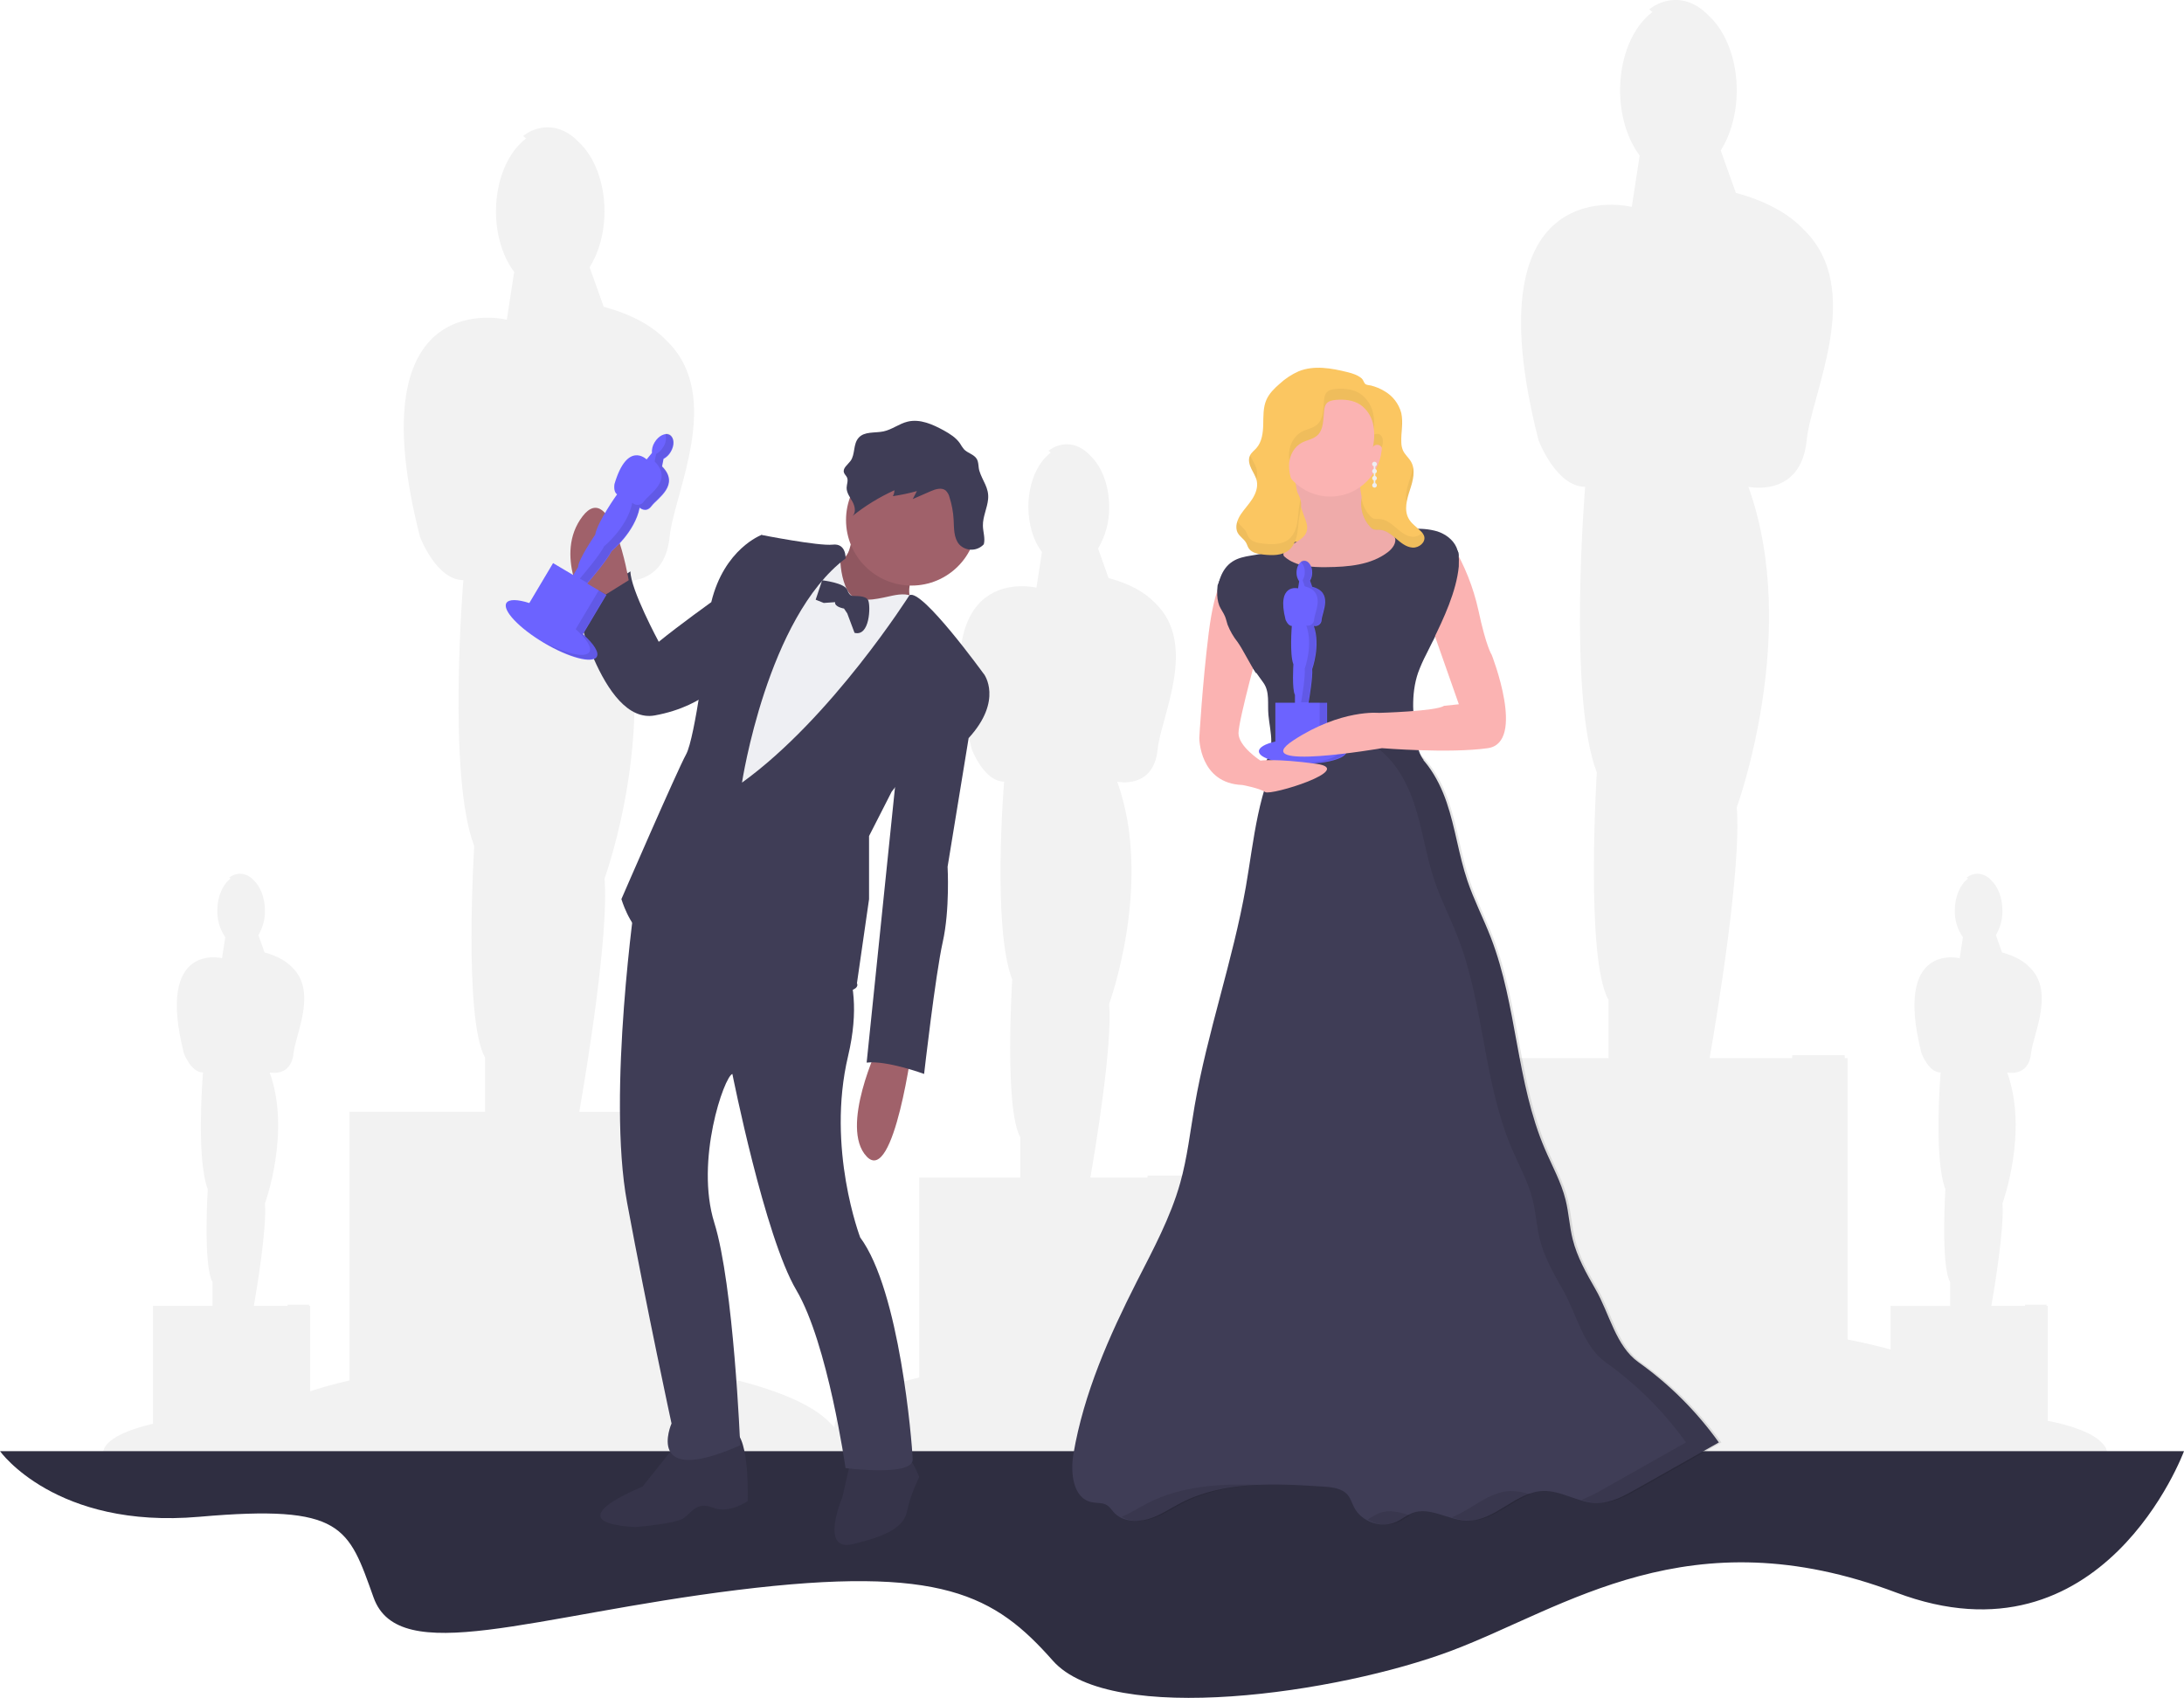
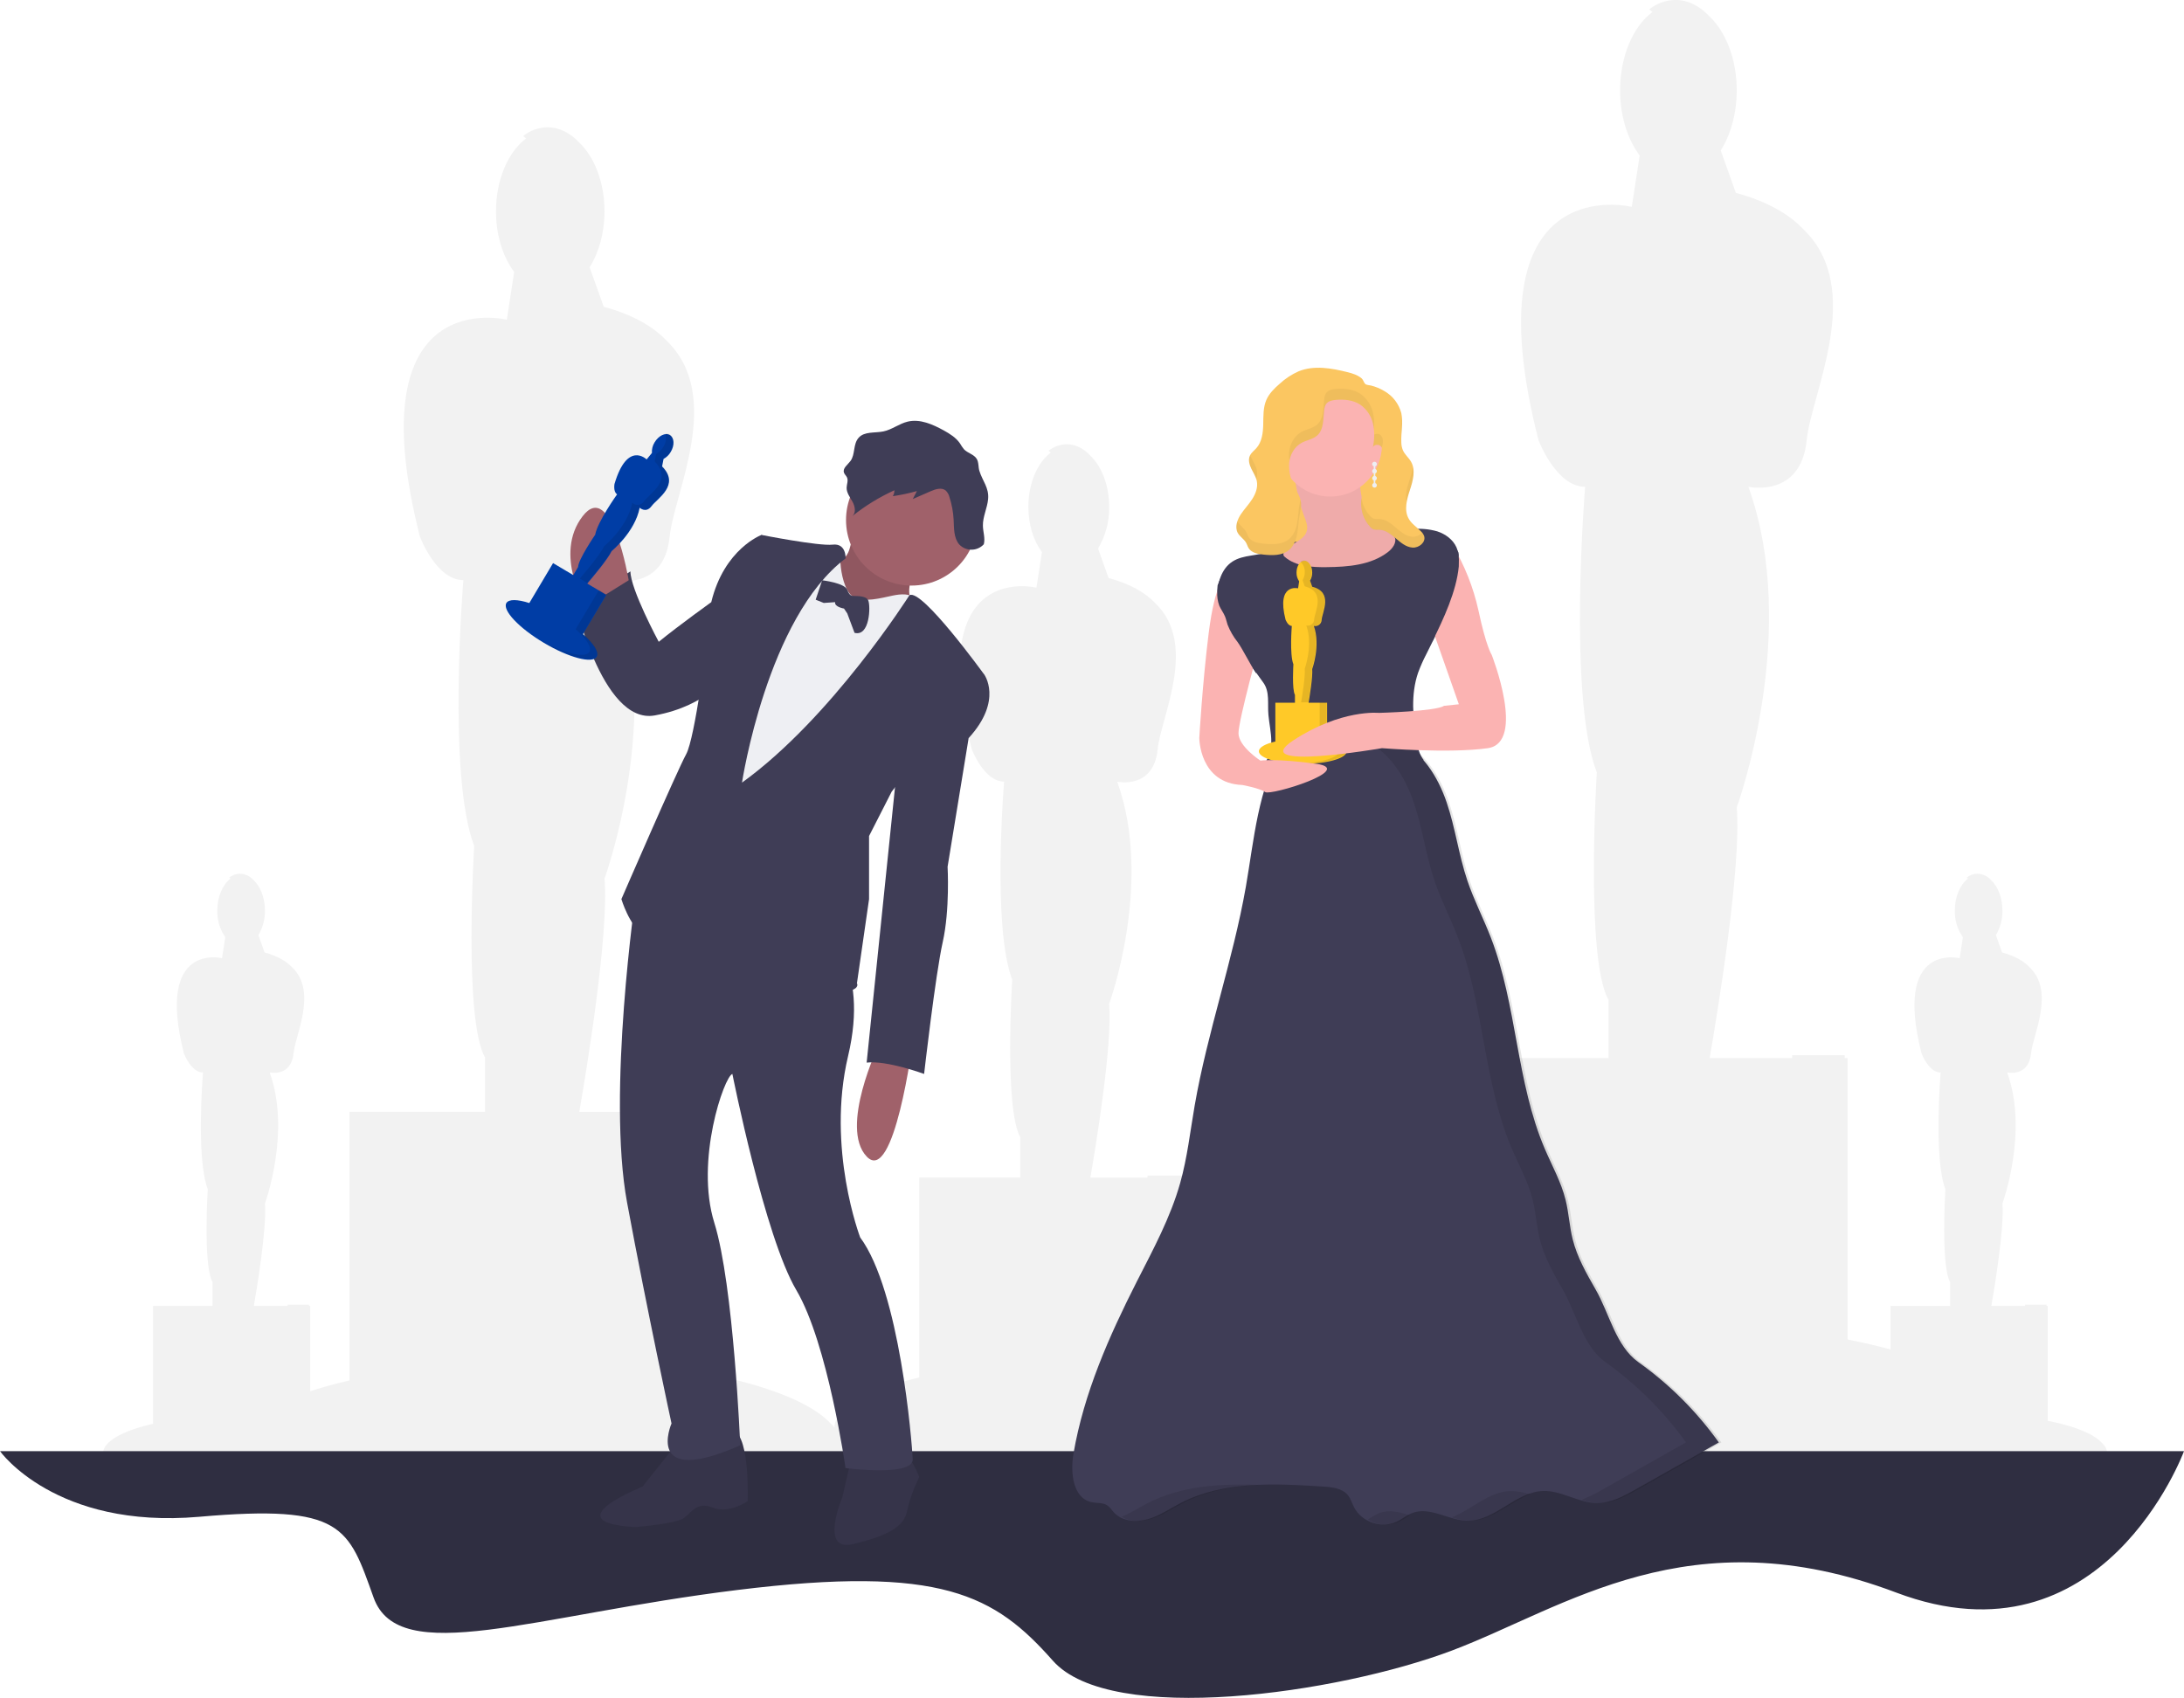
<svg xmlns="http://www.w3.org/2000/svg" data-name="Layer 1" width="1081" height="840.51" viewBox="0 0 1081 840.51">
  <path d="M1039.16,719.07C1029,708.26,1005.49,699,974,692.87V553.55h-1.44v-1.44h-26v1.44H905.71c3.66-21.08,15.87-94.58,13.41-124.1,0,0,31.74-86.57,5.77-158.72,0,0,26,5.77,28.86-23.09,2.33-23.3,29.08-74.78-1.64-104.4-7.21-7.56-17.93-13.81-33.41-18l-7.51-21c4.9-7.75,7.93-18.21,7.93-29.74,0-15.53-5.46-29.14-13.64-36.78-4.71-5-10.46-8-16.67-8a21.38,21.38,0,0,0-13,4.66c.54.41,1.06.85,1.58,1.31-9.49,7.09-16,21.78-16,38.76,0,12.85,3.75,24.36,9.68,32.29l-3.91,25.43S786.36,112,821,247.64c0,0,8.66,23.09,23.09,23.09,0,0-8.66,103.89,5.77,141.41,0,0-5.77,92.35,5.78,112.55v28.86H783.48v142.9c-36.94,8.46-60.61,21.45-60.61,36,0,25.51,72.36,46.18,161.62,46.18S1046.1,758,1046.1,732.48C1046.1,727.82,1043.66,723.32,1039.16,719.07Z" transform="translate(-59.5 -29.75)" fill="#f2f2f2" />
  <path d="M470.42,734.21c-9.43-10.06-31.33-18.67-60.68-24.38V580.18H408.4v-1.34H384.23v1.34h-38c3.41-19.61,14.77-88,12.48-115.48,0,0,29.54-80.57,5.37-147.71,0,0,24.17,5.37,26.86-21.48,2.17-21.68,27.06-69.59-1.53-97.15-6.71-7-16.68-12.85-31.08-16.73l-7-19.58c4.57-7.22,7.38-16.94,7.38-27.68,0-14.45-5.07-27.11-12.69-34.22-4.38-4.66-9.73-7.4-15.51-7.4a19.86,19.86,0,0,0-12.08,4.34c.5.38,1,.79,1.47,1.21-8.83,6.6-14.9,20.27-14.9,36.07,0,12,3.5,22.67,9,30l-3.64,23.66s-75.19-18.8-43,107.43c0,0,8.06,21.48,21.49,21.48,0,0-8.06,96.68,5.37,131.6,0,0-5.37,85.94,5.37,104.74v26.85H232.49v133c-34.37,7.87-56.4,20-56.4,33.53,0,23.73,67.34,43,150.4,43s150.39-19.24,150.39-43C476.88,742.35,474.61,738.16,470.42,734.21Z" transform="translate(-59.5 -29.75)" fill="#f2f2f2" />
  <path d="M691.69,727.44c-7-7.5-23.34-13.91-45.2-18.16V612.72h-1v-1h-18v1h-28.3c2.54-14.61,11-65.56,9.3-86,0,0,22-60,4-110,0,0,18,4,20-16,1.62-16.15,20.16-51.83-1.14-72.36-5-5.24-12.42-9.57-23.15-12.46L603,301.29a39,39,0,0,0,5.5-20.62c0-10.76-3.78-20.19-9.46-25.49-3.26-3.47-7.24-5.51-11.54-5.51a14.8,14.8,0,0,0-9,3.24c.38.28.74.58,1.1.9-6.58,4.91-11.1,15.09-11.1,26.86,0,8.91,2.61,16.89,6.72,22.38l-2.72,17.63s-56-14-32,80c0,0,6,16,16,16,0,0-6,72,4,98,0,0-4,64,4,78v20h-50v99c-25.6,5.86-42,14.87-42,25,0,17.68,50.15,32,112,32s112-14.33,112-32C696.5,733.5,694.81,730.38,691.69,727.44Z" transform="translate(-59.5 -29.75)" fill="#f2f2f2" />
  <path d="M1099.66,743.82c-4.14-4.42-13.75-8.2-26.63-10.71v-56.9h-.59v-.59h-10.61v.59h-16.68c1.5-8.61,6.49-38.64,5.48-50.69,0,0,13-35.37,2.36-64.84,0,0,10.61,2.36,11.79-9.43,1-9.51,11.88-30.54-.67-42.64-2.95-3.09-7.33-5.64-13.65-7.34l-3.07-8.6a22.9,22.9,0,0,0,3.24-12.15c0-6.34-2.23-11.9-5.57-15a9.35,9.35,0,0,0-6.81-3.25,8.74,8.74,0,0,0-5.3,1.91,7.81,7.81,0,0,1,.64.53c-3.87,2.89-6.53,8.89-6.53,15.83a22.28,22.28,0,0,0,4,13.19l-1.6,10.39s-33-8.25-18.86,47.15c0,0,3.54,9.43,9.43,9.43,0,0-3.53,42.44,2.36,57.76,0,0-2.36,37.73,2.36,46v11.79H995.23v58.37c-15.09,3.45-24.76,8.76-24.76,14.71,0,10.42,29.56,18.87,66,18.87s66-8.45,66-18.87C1102.5,747.39,1101.5,745.55,1099.66,743.82Z" transform="translate(-59.5 -29.75)" fill="#f2f2f2" />
  <path d="M239.66,743.82c-4.14-4.42-13.75-8.2-26.63-10.71v-56.9h-.59v-.59H201.83v.59H185.15c1.5-8.61,6.49-38.64,5.48-50.69,0,0,13-35.37,2.36-64.84,0,0,10.61,2.36,11.79-9.43.95-9.51,11.88-30.54-.67-42.64-3-3.09-7.33-5.64-13.65-7.34l-3.07-8.6a22.9,22.9,0,0,0,3.24-12.15c0-6.34-2.23-11.9-5.57-15a9.35,9.35,0,0,0-6.81-3.25,8.74,8.74,0,0,0-5.3,1.91,7.81,7.81,0,0,1,.64.53c-3.87,2.89-6.53,8.89-6.53,15.83A22.28,22.28,0,0,0,171,493.71l-1.6,10.39s-33-8.25-18.86,47.15c0,0,3.54,9.43,9.43,9.43,0,0-3.53,42.44,2.36,57.76,0,0-2.36,37.73,2.36,46v11.79H135.23v58.37c-15.09,3.45-24.76,8.76-24.76,14.71,0,10.42,29.56,18.87,66,18.87s66-8.45,66-18.87C242.5,747.39,241.5,745.55,239.66,743.82Z" transform="translate(-59.5 -29.75)" fill="#f2f2f2" />
  <path d="M59.5,748.13h1081s-40,108.72-142.47,70-163.71,7.5-219.95,28.74-168.71,37.5-197.45,5-55-47.49-156.21-35-167.47,38.74-180,3.75-15-46.24-86.23-40S59.5,748.13,59.5,748.13Z" transform="translate(-59.5 -29.75)" fill="#2f2e41" />
  <path d="M694.24,399.7c-12.14,20.64-14,45.48-18.09,69.06-6.42,36.54-19,71.78-25.34,108.34-2.21,12.79-3.64,25.76-7.15,38.25-4.82,17.16-13.42,33-21.49,48.85-13.74,27.08-26.21,55.24-31.34,85.17-1.6,9.33-.35,22,8.89,24,2.64.59,5.61.12,7.86,1.62,1.32.87,2.16,2.28,3.22,3.45,4.06,4.48,11.05,5,16.85,3.37s10.86-5.21,16.24-8c21.36-11,46.68-9.69,70.64-8.13,4.41.28,9.36.83,12.15,4.27,1.41,1.75,2,4,3.05,6,3.72,7.25,13.54,10.62,20.92,7.18,2.76-1.29,5.13-3.36,8-4.42,8.77-3.27,18,3.82,27.39,3.87,13.5.06,23.66-14.24,37.15-14.73,9.2-.33,17.61,5.94,26.81,6,6.9,0,13.26-3.48,19.26-6.87l41-23.16a170.64,170.64,0,0,0-39.73-39.68c-11.29-8-14.34-24-21.23-36-4.55-7.94-9.15-16-11.37-24.87-1.6-6.4-1.92-13.06-3.5-19.47-2.19-8.84-6.7-16.89-10.28-25.26-14.2-33.16-13.72-71-26.73-104.65-3.66-9.48-8.37-18.55-11.62-28.18-4.28-12.68-5.95-26.12-10.27-38.78s-12-25.09-24.25-30.54a48.75,48.75,0,0,0-16.72-3.63C720.25,391.84,707.52,394.3,694.24,399.7Z" transform="translate(-59.5 -29.75)" fill="#3f3d56" />
  <rect x="631.06" y="201.78" width="57.04" height="76.06" fill="#fbc661" />
  <path d="M746.06,290.53c-2.9-.45-5.86,0-8.79,0-7.21-.09-9.26,8.62-16.45,9.33-8.77.86-20.93-4.69-28.26.21a28.39,28.39,0,0,1-4.24,2.44c-6,2.64-13.33,1.66-18.82,5.25S662,318.44,662,325a17.38,17.38,0,0,0,1,6.91c.77,1.87,2.05,3.49,2.82,5.36.54,1.32.82,2.73,1.27,4.09a33.48,33.48,0,0,0,5,8.64l12.7,17.67c3.33,4.64,2,10.38,2.54,16.07.4,4.37,1.42,8.69,1.41,13.07s-1.21,9-4.48,12q11.28-.69,22.49-2.07c6.16-.76,12.3-1.67,18.49-2.11,13-.92,26.06.27,39,1.46-2.14-2.66-3.11-6.37-3.64-9.74-1.76-11.18-2.87-22.89.81-33.59a79.28,79.28,0,0,1,4.15-9.34l3.95-7.95c5.59-11.24,10.81-22.76,12-35.26a19,19,0,0,0-1.11-9.5c-1.73-3.87-5.47-6.59-9.5-7.91a33.39,33.39,0,0,0-12.6-1.1C754.36,291.89,750,291.13,746.06,290.53Z" transform="translate(-59.5 -29.75)" fill="#3f3d56" />
  <path d="M705,285.27c.91,2.38,2,4.93,1.29,7.39-1.32,4.88-8.06,5.87-11,10a2.13,2.13,0,0,0-.45,2.11,2.32,2.32,0,0,0,.54.63c5.49,4.78,13.43,5.19,20.71,5.11,10.61-.1,21.94-1,30.35-7.43,2.35-1.8,4.56-4.8,3.36-7.51-.93-2.07-3.38-2.85-5.41-3.87-4.55-2.29-7.81-6.65-9.61-11.42s-2.26-9.92-2.34-15a4.25,4.25,0,0,0-.54-2.5c-.7-1-2-1.15-3.23-1.23a96.57,96.57,0,0,0-20.53.82c-1.92.28-5.58.54-6.93,2.11s-.57,3.43-.31,5.14A76.79,76.79,0,0,0,705,285.27Z" transform="translate(-59.5 -29.75)" fill="#fbb3b2" />
  <path d="M705,285.27c.91,2.38,2,4.93,1.29,7.39-1.32,4.88-8.06,5.87-11,10a2.13,2.13,0,0,0-.45,2.11,2.32,2.32,0,0,0,.54.63c5.49,4.78,13.43,5.19,20.71,5.11,10.61-.1,21.94-1,30.35-7.43,2.35-1.8,4.56-4.8,3.36-7.51-.93-2.07-3.38-2.85-5.41-3.87-4.55-2.29-7.81-6.65-9.61-11.42s-2.26-9.92-2.34-15a4.25,4.25,0,0,0-.54-2.5c-.7-1-2-1.15-3.23-1.23a96.57,96.57,0,0,0-20.53.82c-1.92.28-5.58.54-6.93,2.11s-.57,3.43-.31,5.14A76.79,76.79,0,0,0,705,285.27Z" transform="translate(-59.5 -29.75)" opacity="0.05" />
  <circle cx="658.41" cy="220.21" r="25.61" fill="#fbb3b2" />
  <path d="M742.33,778.75a35.36,35.36,0,0,0-5.79,3.22,16.45,16.45,0,0,0,15.28,1.2c1.94-.91,3.68-2.2,5.54-3.25C752.24,778.32,747.21,776.93,742.33,778.75Z" transform="translate(-59.5 -29.75)" opacity="0.1" />
  <path d="M627.59,773.86c-4.33,2.22-8.46,4.93-12.93,6.78,4.06,2.42,9.49,2.53,14.16,1.18,5.8-1.69,10.86-5.21,16.23-8,11.72-6,24.64-8.35,37.86-9C663.75,764.18,644.44,765.2,627.59,773.86Z" transform="translate(-59.5 -29.75)" opacity="0.1" />
  <path d="M871.68,704.13c-11.29-8-14.33-24-21.23-36-4.55-7.94-9.15-16-11.37-24.87-1.6-6.4-1.92-13.06-3.5-19.47-2.18-8.84-6.69-16.89-10.27-25.26-14.2-33.16-13.73-71-26.73-104.65-3.67-9.48-8.38-18.55-11.63-28.18-4.27-12.68-6-26.12-10.27-38.78s-12-25.09-24.25-30.54c-5.23-2.34-11-3.25-16.72-3.63a87,87,0,0,0-14.48.25A44.88,44.88,0,0,1,735,396.4c12.22,5.45,19.93,17.88,24.25,30.54s6,26.1,10.27,38.78c3.25,9.63,8,18.7,11.62,28.18,13,33.65,12.53,71.49,26.73,104.65,3.59,8.37,8.1,16.42,10.28,25.26,1.58,6.41,1.9,13.07,3.5,19.47,2.22,8.87,6.82,16.93,11.37,24.87,6.89,12,9.94,27.94,21.23,36A170.64,170.64,0,0,1,894,743.81l-41,23.16a70.8,70.8,0,0,1-10.75,5.26,30.3,30.3,0,0,0,9,1.61c6.89,0,13.25-3.48,19.25-6.87l41-23.16A170.45,170.45,0,0,0,871.68,704.13Z" transform="translate(-59.5 -29.75)" opacity="0.1" />
  <path d="M806.87,767.89c-10.57.38-19.1,9.25-28.8,13a32.66,32.66,0,0,0,9.11,1.69c10.86,0,19.56-9.19,29.57-13.06A29.38,29.38,0,0,0,806.87,767.89Z" transform="translate(-59.5 -29.75)" opacity="0.1" />
-   <path d="M716.36,396.51V377.62h-9.17c.49-2.83,2.13-12.72,1.8-16.69,0,0,4.27-11.64.78-21.34a3.14,3.14,0,0,0,3.88-3.1c.38-3.88,5.82-13.58-4.66-16.3l-1.07-3a7.52,7.52,0,0,0,1.07-4c0-3.21-1.74-5.82-3.88-5.82s-3.88,2.61-3.88,5.82a7.34,7.34,0,0,0,1.3,4.35L702,321s-10.86-2.72-6.2,15.52c0,0,1.16,3.1,3.1,3.1,0,0-1.16,14,.78,19,0,0-.78,12.41.77,15.13v3.88h-9.7v19.21c-5,1.14-8.15,2.89-8.15,4.85,0,3.43,9.73,6.21,21.73,6.21s21.73-2.78,21.73-6.21C726.06,399.52,722.21,397.62,716.36,396.51Z" transform="translate(-59.5 -29.75)" fill="#6c63ff" />
+   <path d="M716.36,396.51V377.62h-9.17c.49-2.83,2.13-12.72,1.8-16.69,0,0,4.27-11.64.78-21.34a3.14,3.14,0,0,0,3.88-3.1c.38-3.88,5.82-13.58-4.66-16.3l-1.07-3a7.52,7.52,0,0,0,1.07-4c0-3.21-1.74-5.82-3.88-5.82s-3.88,2.61-3.88,5.82a7.34,7.34,0,0,0,1.3,4.35L702,321s-10.86-2.72-6.2,15.52c0,0,1.16,3.1,3.1,3.1,0,0-1.16,14,.78,19,0,0-.78,12.41.77,15.13v3.88h-9.7v19.21c-5,1.14-8.15,2.89-8.15,4.85,0,3.43,9.73,6.21,21.73,6.21s21.73-2.78,21.73-6.21C726.06,399.52,722.21,397.62,716.36,396.51Z" transform="translate(-59.5 -29.75)" fill="#FFC928" />
  <path d="M705.3,313a7.55,7.55,0,0,1-1.06,4l1.06,3c10.48,2.71,5.05,12.41,4.66,16.29a3.15,3.15,0,0,1-3.88,3.11c3.49,9.7-.78,21.34-.78,21.34.33,4-1.31,13.85-1.8,16.69H707c.49-2.84,2.14-12.72,1.81-16.69,0,0,4.26-11.64.77-21.34a3.15,3.15,0,0,0,3.88-3.11c.39-3.88,5.82-13.58-4.65-16.29l-1.07-3a7.55,7.55,0,0,0,1.07-4c0-3.21-1.74-5.82-3.88-5.82a2.87,2.87,0,0,0-1.75.63A6.57,6.57,0,0,1,705.3,313Z" transform="translate(-59.5 -29.75)" opacity="0.1" />
  <path d="M716.17,396.31V377.43h-3.49v18.88c5.84,1.12,9.7,3,9.7,5.17,0,3.27-8.8,5.94-20,6.19l1.75,0c12,0,21.73-2.78,21.73-6.21C725.87,399.33,722,397.43,716.17,396.31Z" transform="translate(-59.5 -29.75)" opacity="0.1" />
  <path d="M726.54,214c-8-2-16.6-3.53-24.22-.46a34.63,34.63,0,0,0-9.52,6.27c-2.59,2.25-5.11,4.74-6.49,7.89-1.65,3.8-1.46,8.1-1.56,12.24s-.65,8.58-3.4,11.67c-1.07,1.2-2.46,2.18-3.15,3.64-1,2-.34,4.47.64,6.5s2.29,3.95,2.74,6.17c.61,3.07-.58,6.25-2.27,8.89s-3.89,4.92-5.64,7.53-3.11,6.35-1.52,9.22c1,1.85,3.06,3,4.1,4.82.5.87.75,1.88,1.28,2.73,1.47,2.33,4.56,2.9,7.29,3.18,4.37.46,9.24.6,12.63-2.2,2.33-1.92,3.51-4.91,4.08-7.88s.59-6,1.12-9c.38-2.14,1-4.28.82-6.44-.25-2.88-1.92-5.41-3.23-8A21.86,21.86,0,0,1,697.58,259c.39-4.06,2.53-8.07,6.11-10,2.52-1.39,5.63-1.74,7.77-3.66,3.39-3,2.88-8.32,3.49-12.81a6.11,6.11,0,0,1,.95-2.81c1.06-1.44,3-1.83,4.8-2,4.19-.36,8.64.09,12.15,2.42a15.71,15.71,0,0,1,6.3,9.68,27.72,27.72,0,0,1-.21,11.75c.14-1.69,2.74-2.15,3.94-1s1.26,3.13.92,4.79c-1.4,7-7.74,12-9.87,18.8a17,17,0,0,0,3.66,16.3,4.63,4.63,0,0,0,2,1.42,8.56,8.56,0,0,0,2.43.12c3.19,0,5.93,2.19,8.36,4.27s5,4.31,8.24,4.56,6.73-2.67,5.77-5.72a6.18,6.18,0,0,0-1.63-2.38c-2-2.06-4.62-3.68-6-6.2-2.41-4.23-.94-9.52.58-14.15s3-9.93.53-14.14c-1.16-2-3.1-3.5-4-5.62a10.58,10.58,0,0,1-.77-3.86c-.21-4.84,1-9.77,0-14.49a17.7,17.7,0,0,0-8.33-10.88,24.07,24.07,0,0,0-6.68-2.79c-.91-.23-2.29-.18-2.93-.86s-.86-1.89-1.67-2.65C731.53,215.41,728.93,214.59,726.54,214Z" transform="translate(-59.5 -29.75)" fill="#fbc661" />
  <path d="M742.88,245.19a2.7,2.7,0,0,0-3.19-.26,32.78,32.78,0,0,1-.69,6.32c.44-1.41,2.76-1.73,3.88-.63a3.38,3.38,0,0,1,.57.75,13.46,13.46,0,0,0,.35-1.39C744.14,248.32,744.09,246.38,742.88,245.19Z" transform="translate(-59.5 -29.75)" opacity="0.05" />
  <path d="M753,243.38a11.69,11.69,0,0,0,.09,1.19,49.33,49.33,0,0,0,.19-8.23A63.74,63.74,0,0,0,753,243.38Z" transform="translate(-59.5 -29.75)" opacity="0.05" />
  <path d="M739,251.25a1.91,1.91,0,0,0-.06.33Z" transform="translate(-59.5 -29.75)" opacity="0.05" />
  <path d="M755.67,278.46a42.46,42.46,0,0,1,1.6-6c1.21-3.66,2.37-7.75,1.58-11.39a39.89,39.89,0,0,1-1.58,6C756.06,270.69,754.88,274.8,755.67,278.46Z" transform="translate(-59.5 -29.75)" opacity="0.05" />
  <path d="M739.15,239.83a21.71,21.71,0,0,1,.4,2.37,24.32,24.32,0,0,0-.4-7.8,15.7,15.7,0,0,0-6.3-9.69c-3.51-2.32-8-2.78-12.15-2.42-1.78.16-3.74.55-4.8,2a6.07,6.07,0,0,0-.95,2.8c-.61,4.5-.1,9.79-3.49,12.81-2.14,1.93-5.25,2.28-7.77,3.67-3.58,2-5.72,6-6.11,10a17.43,17.43,0,0,0,.16,4.33,12.53,12.53,0,0,1,6-8.94c2.52-1.39,5.63-1.74,7.77-3.66,3.39-3,2.88-8.32,3.49-12.81a6.11,6.11,0,0,1,.95-2.81c1.06-1.44,3-1.83,4.8-2,4.19-.36,8.64.09,12.15,2.42A15.71,15.71,0,0,1,739.15,239.83Z" transform="translate(-59.5 -29.75)" opacity="0.05" />
  <path d="M763.38,293.48a6.07,6.07,0,0,1-4.78,2c-3.19-.25-5.82-2.48-8.24-4.56s-5.17-4.23-8.36-4.27a8.94,8.94,0,0,1-2.43-.12,4.72,4.72,0,0,1-2-1.42,16.76,16.76,0,0,1-4.18-8.71,17,17,0,0,0,4.18,14.14,4.63,4.63,0,0,0,2,1.42,8.56,8.56,0,0,0,2.43.12c3.19,0,5.93,2.19,8.36,4.27s5,4.31,8.24,4.56,6.73-2.67,5.77-5.72A4.94,4.94,0,0,0,763.38,293.48Z" transform="translate(-59.5 -29.75)" opacity="0.05" />
  <path d="M681.34,267a9.69,9.69,0,0,0,.24-4.51c-.45-2.21-1.77-4.13-2.74-6.16q-.3-.62-.54-1.26c0,.06-.07.12-.1.19-1,2-.34,4.47.64,6.5A41.8,41.8,0,0,1,681.34,267Z" transform="translate(-59.5 -29.75)" opacity="0.05" />
  <path d="M703.18,277.14c-.17.89-.37,1.77-.53,2.66-.53,3-.56,6-1.12,9s-1.75,6-4.08,7.88c-3.39,2.79-8.26,2.66-12.63,2.2-2.73-.28-5.82-.86-7.29-3.18-.53-.86-.78-1.86-1.28-2.74-1-1.84-3.07-3-4.1-4.82-.07-.12-.13-.26-.19-.39a7.12,7.12,0,0,0,.19,5.83c1,1.85,3.06,3,4.1,4.82.5.87.75,1.88,1.28,2.73,1.47,2.33,4.56,2.9,7.29,3.18,4.37.46,9.24.6,12.63-2.2,2.33-1.92,3.51-4.91,4.08-7.88s.59-6,1.12-9c.38-2.14,1-4.28.82-6.44A10,10,0,0,0,703.18,277.14Z" transform="translate(-59.5 -29.75)" opacity="0.05" />
  <path d="M665.92,315.14s-5,2.72-8.15,27.94-4.66,52-4.66,52,0,22.51,21.34,23.28c0,0,8.54,1.56,11.26,3.5s45.4-11.26,25.22-14-27.55-1.56-27.55-1.56-10.87-7-10.87-13.58S683.38,347,683.38,347Z" transform="translate(-59.5 -29.75)" fill="#fbb3b2" />
  <path d="M665.84,334.92c.54,1.32.82,2.73,1.27,4.09a33.31,33.31,0,0,0,5,8.64c2.54,3.54,6.62,11.88,9.15,15.42a59.14,59.14,0,0,1,6.6-14.75l-21.92-35.5s-1.72.92-3.77,6.7c-.11,1.05-.17,2.1-.18,3.13a17.38,17.38,0,0,0,1,6.91C663.79,331.43,665.07,333.05,665.84,334.92Z" transform="translate(-59.5 -29.75)" fill="#3f3d56" />
  <path d="M741,263a1.16,1.16,0,0,0-.77-1.09v-1.31a1.15,1.15,0,0,0,.77-1.09,1.17,1.17,0,1,0-1.55,1.09v1.31a1.16,1.16,0,0,0,0,2.19v1.3a1.16,1.16,0,0,0,0,2.19v1.31a1.16,1.16,0,1,0,.78,0v-1.31a1.16,1.16,0,0,0,0-2.19v-1.3A1.16,1.16,0,0,0,741,263Z" transform="translate(-59.5 -29.75)" fill="#eeeff3" />
  <path d="M778.45,299.62a108.49,108.49,0,0,1,12.8,32.21c3.88,18.24,6.6,22.12,6.6,22.12s17.08,43.46-1.94,46.18-52.38,0-52.38,0-67.52,11.64-43.85-3.88S742,382.66,742,382.66s28.33-.77,32.21-3.49l7.37-.77-17.46-49.67Z" transform="translate(-59.5 -29.75)" fill="#fbb3b2" />
  <path d="M760.41,328.14l8.14,19c5.5-11.09,11.83-24.68,13-37a48.83,48.83,0,0,0-.15-6.84,19.75,19.75,0,0,0-3.49-5.05Z" transform="translate(-59.5 -29.75)" fill="#3f3d56" />
  <path d="M494.47,547s-19.63,40.86-6,55.28,22.84-56.88,22.84-56.88Z" transform="translate(-59.5 -29.75)" fill="#a0616a" />
  <path d="M399.52,738.08l-22,27.64s-44.47,17.63-3.61,20c0,0,20-1.6,24-4.41s6.41-8.41,14.42-5.2,17.23-3.21,17.23-3.21,1.2-31.25-6.81-34.85S399.52,738.08,399.52,738.08Z" transform="translate(-59.5 -29.75)" fill="#36344a" />
  <path d="M481.65,748.09l-5.21,22.84s-11.62,27.24,5.21,23.23,25.24-8.41,26.84-16.42,6-16.83,6-16.83-4.81-12.42-9.21-12.82S481.65,748.09,481.65,748.09Z" transform="translate(-59.5 -29.75)" fill="#36344a" />
  <path d="M374.28,472.06s-14.42,99-4.4,153,22,109.37,22,109.37-14,32,34,10.82c0,0-3.2-79.33-12.82-110.17S418,562.6,422,561.4c0,0,16,80.53,31.65,107S478,756.51,478,756.51s33.66,4.4,33.26-4.41-6.41-83.33-26-109.77c0,0-16.83-44.07-6-89.74s-11.62-61.3-11.62-61.3L432,449.23l-35.65-8Z" transform="translate(-59.5 -29.75)" fill="#3f3d56" />
  <path d="M480,301.5a11.35,11.35,0,0,1-1.79,3.62,10.36,10.36,0,0,1-2.92,2.19,56,56,0,0,1-11.11,4.77c-1,2,.62,4.25,2.16,5.87l4.52,4.78c2.64,2.78,5.28,5.56,8.13,8.12a70.76,70.76,0,0,0,18.53,12c3.54,1.57,8.11,2.69,10.95.06s2.13-7.25,3.85-10.68a1.93,1.93,0,0,0-.33-3.06c-2.32-2.29-2.79-5.91-2.3-9.13s1.8-6.26,2.55-9.43.89-6.71-.8-9.5a13.14,13.14,0,0,0-3.78-3.72,35,35,0,0,0-10.82-5.16c-2-.55-4-.92-6-1.51-1.24-.38-4.6-2.7-5.66-2.51C483,288.57,480.77,299.17,480,301.5Z" transform="translate(-59.5 -29.75)" fill="#a0616a" />
  <path d="M480,301.5a11.35,11.35,0,0,1-1.79,3.62,10.36,10.36,0,0,1-2.92,2.19,56,56,0,0,1-11.11,4.77c-1,2,.62,4.25,2.16,5.87l4.52,4.78c2.64,2.78,5.28,5.56,8.13,8.12a70.76,70.76,0,0,0,18.53,12c3.54,1.57,8.11,2.69,10.95.06s2.13-7.25,3.85-10.68a1.93,1.93,0,0,0-.33-3.06c-2.32-2.29-2.79-5.91-2.3-9.13s1.8-6.26,2.55-9.43.89-6.71-.8-9.5a13.14,13.14,0,0,0-3.78-3.72,35,35,0,0,0-10.82-5.16c-2-.55-4-.92-6-1.51-1.24-.38-4.6-2.7-5.66-2.51C483,288.57,480.77,299.17,480,301.5Z" transform="translate(-59.5 -29.75)" opacity="0.1" />
  <path d="M475.51,308.69c-.05-.79-.14-1.71-.81-2.14a2.25,2.25,0,0,0-1.28-.27c-9.46,0-17.13,7.44-23.08,14.78-12.54,15.45-22.43,32.89-31,50.86-5.27,11.07-10.16,23.52-6.77,35.31a36.25,36.25,0,0,0,4.73,9.83,53.81,53.81,0,0,0,10.24,11.53,11.49,11.49,0,0,0,5.32,2.9c3,.48,5.85-1.17,8.41-2.76q7.71-4.8,15.35-9.7c8.27-5.3,16.54-10.69,23.83-17.27s13.62-14.44,17.21-23.58c1.53-3.88,2.55-8,4.27-11.76,2.62-5.79,6.85-10.9,8.35-17.08.71-2.95.77-6,1.53-8.95.6-2.35,1.64-4.57,2.14-6.94s.38-5-1.13-6.94c-2.54-3.22-7.48-2.74-11.5-1.91-5.24,1.08-14.58,3.74-19.57.57C477.48,322.44,475.81,313.33,475.51,308.69Z" transform="translate(-59.5 -29.75)" fill="#eeeff3" />
  <path d="M472.84,327.84l-5.61.4-4-1.61,3.21-9.61s11.3,1.28,12.46,4.84c0,0,.84,2.45,2.2,2.81s7-.44,8.17,2.36.8,18-6.81,16l-3.6-9.62-1.61-2.4S472.44,330.24,472.84,327.84Z" transform="translate(-59.5 -29.75)" fill="#3f3d56" />
  <path d="M426.76,417.18s12.42-81.73,51.28-111c0,0,.4-7.61-6.41-6.81s-35.25-4.81-35.25-4.81l-26.84,52.09s-6,48.47-10.42,56.48-32.05,71.72-32.05,71.72,15.63,52.48,38.86-18c0,0-18,57.29,32.85,62.9s44.87-3.21,44.87-3.21l6-41.66V443.62l11.22-22,45.67-58.09s-31-42.92-36.92-39.09C509.63,324.4,471.23,385.13,426.76,417.18Z" transform="translate(-59.5 -29.75)" fill="#3f3d56" />
  <path d="M442.39,297.79l-6-3.21s-18.43,6.81-24.84,33.26c0,0-15.62,11.21-26,19.63,0,0-14-26-14-34.86,0,0-23.24,15.63-28.45,11.62,0,0,14,64.5,40.47,59.69S420,363.49,420,363.49Z" transform="translate(-59.5 -29.75)" fill="#3f3d56" />
  <path d="M531.33,365.9l15.22-2.41s9.62,12.82-7.61,31.65l-10.42,63.7s1.2,21.23-2.4,37.26-9.22,65.3-9.22,65.3-18.42-6.81-28.44-5.61L503.68,408Z" transform="translate(-59.5 -29.75)" fill="#3f3d56" />
  <path d="M370.68,317s-8.42-50.48-22.84-31.65,1.6,44.87,1.6,44.87Z" transform="translate(-59.5 -29.75)" fill="#a0616a" />
  <circle cx="451.2" cy="257.43" r="32.45" fill="#a0616a" />
  <path d="M536.64,252.17a22.92,22.92,0,0,1-2-2.93c-1.95-2.86-5-4.73-8-6.41-5.49-3-11.75-5.82-17.86-4.36-4.23,1-7.82,4-12.08,4.86s-9.32-.09-12.19,3.11-1.6,8.24-4.07,11.55c-1.37,1.83-3.91,3.51-3.22,5.69.29.92,1.14,1.57,1.53,2.46.69,1.56-.16,3.35-.2,5.06-.05,2.53,1.68,4.7,2.9,6.92s1.88,5.32,0,7.06a98,98,0,0,1,20.76-12.73,6.14,6.14,0,0,1-.78,2.93,96.62,96.62,0,0,0,11.91-2.53l-2.06,3.95,8.84-3.86c2.39-1.05,5.39-2,7.43-.4a6.72,6.72,0,0,1,1.9,3.31A43.94,43.94,0,0,1,531.51,287c.22,4.28,0,9,2.77,12.27a8.33,8.33,0,0,0,12.17-.08c.78-3-.39-6.1-.45-9.18-.09-4.49,2.17-8.71,2.58-13.18.53-5.65-2.81-9-4.33-14-.59-1.92-.23-4.19-1.36-6C541.43,254.59,538.45,254.09,536.64,252.17Z" transform="translate(-59.5 -29.75)" fill="#3f3d56" />
-   <path d="M348.05,343.69l11.57-19.43-9.44-5.62c2.24-2.62,10-11.78,12.07-16.06,0,0,11.52-9.36,13.87-21.48,0,0,3.12,2.94,5.9-.82s14.3-10.4,5.19-19.61l.73-3.73a9,9,0,0,0,3.55-3.46c2-3.31,1.77-7-.43-8.36s-5.59.3-7.56,3.61a8.81,8.81,0,0,0-1.32,5.26l-2.63,3.2s-9.52-9.45-15.9,12.16c0,0-.7,3.91,1.3,5.1,0,0-9.76,13.65-10.85,20,0,0-8.4,12.3-8.47,16l-2.38,4-10-5.94-11.76,19.77c-5.81-1.87-10.15-2-11.35,0-2.1,3.53,6.2,12.35,18.55,19.7s24.05,10.44,26.15,6.92C356.19,352.73,353.38,348.41,348.05,343.69Z" transform="translate(-59.5 -29.75)" fill="#6c63ff" />
+   <path d="M348.05,343.69l11.57-19.43-9.44-5.62c2.24-2.62,10-11.78,12.07-16.06,0,0,11.52-9.36,13.87-21.48,0,0,3.12,2.94,5.9-.82s14.3-10.4,5.19-19.61l.73-3.73a9,9,0,0,0,3.55-3.46c2-3.31,1.77-7-.43-8.36s-5.59.3-7.56,3.61a8.81,8.81,0,0,0-1.32,5.26l-2.63,3.2s-9.52-9.45-15.9,12.16c0,0-.7,3.91,1.3,5.1,0,0-9.76,13.65-10.85,20,0,0-8.4,12.3-8.47,16l-2.38,4-10-5.94-11.76,19.77c-5.81-1.87-10.15-2-11.35,0-2.1,3.53,6.2,12.35,18.55,19.7s24.05,10.44,26.15,6.92C356.19,352.73,353.38,348.41,348.05,343.69Z" transform="translate(-59.5 -29.75)" fill="#003DA5" />
  <path d="M387.81,251a9.08,9.08,0,0,1-3.54,3.47l-.74,3.72c9.12,9.21-2.41,15.86-5.19,19.62a3.76,3.76,0,0,1-5.89.81c-2.35,12.12-13.87,21.48-13.87,21.48-2.09,4.29-9.83,13.45-12.07,16.06l3.59,2.14c2.24-2.61,10-11.78,12.07-16.06,0,0,11.52-9.36,13.87-21.48,0,0,3.12,2.94,5.9-.82s14.3-10.4,5.19-19.61l.73-3.73a9,9,0,0,0,3.54-3.46c2-3.3,1.78-7-.42-8.36a3.48,3.48,0,0,0-2.18-.43A7.86,7.86,0,0,1,387.81,251Z" transform="translate(-59.5 -29.75)" opacity="0.1" />
  <path d="M348,343.37l11.57-19.43L356,321.8l-11.57,19.43c5.33,4.73,8.13,9,6.81,11.26-2,3.35-12.69.71-24.35-5.87.59.36,1.18.73,1.79,1.09,12.34,7.35,24.05,10.45,26.15,6.92C356.1,352.41,353.3,348.09,348,343.37Z" transform="translate(-59.5 -29.75)" opacity="0.1" />
</svg>
